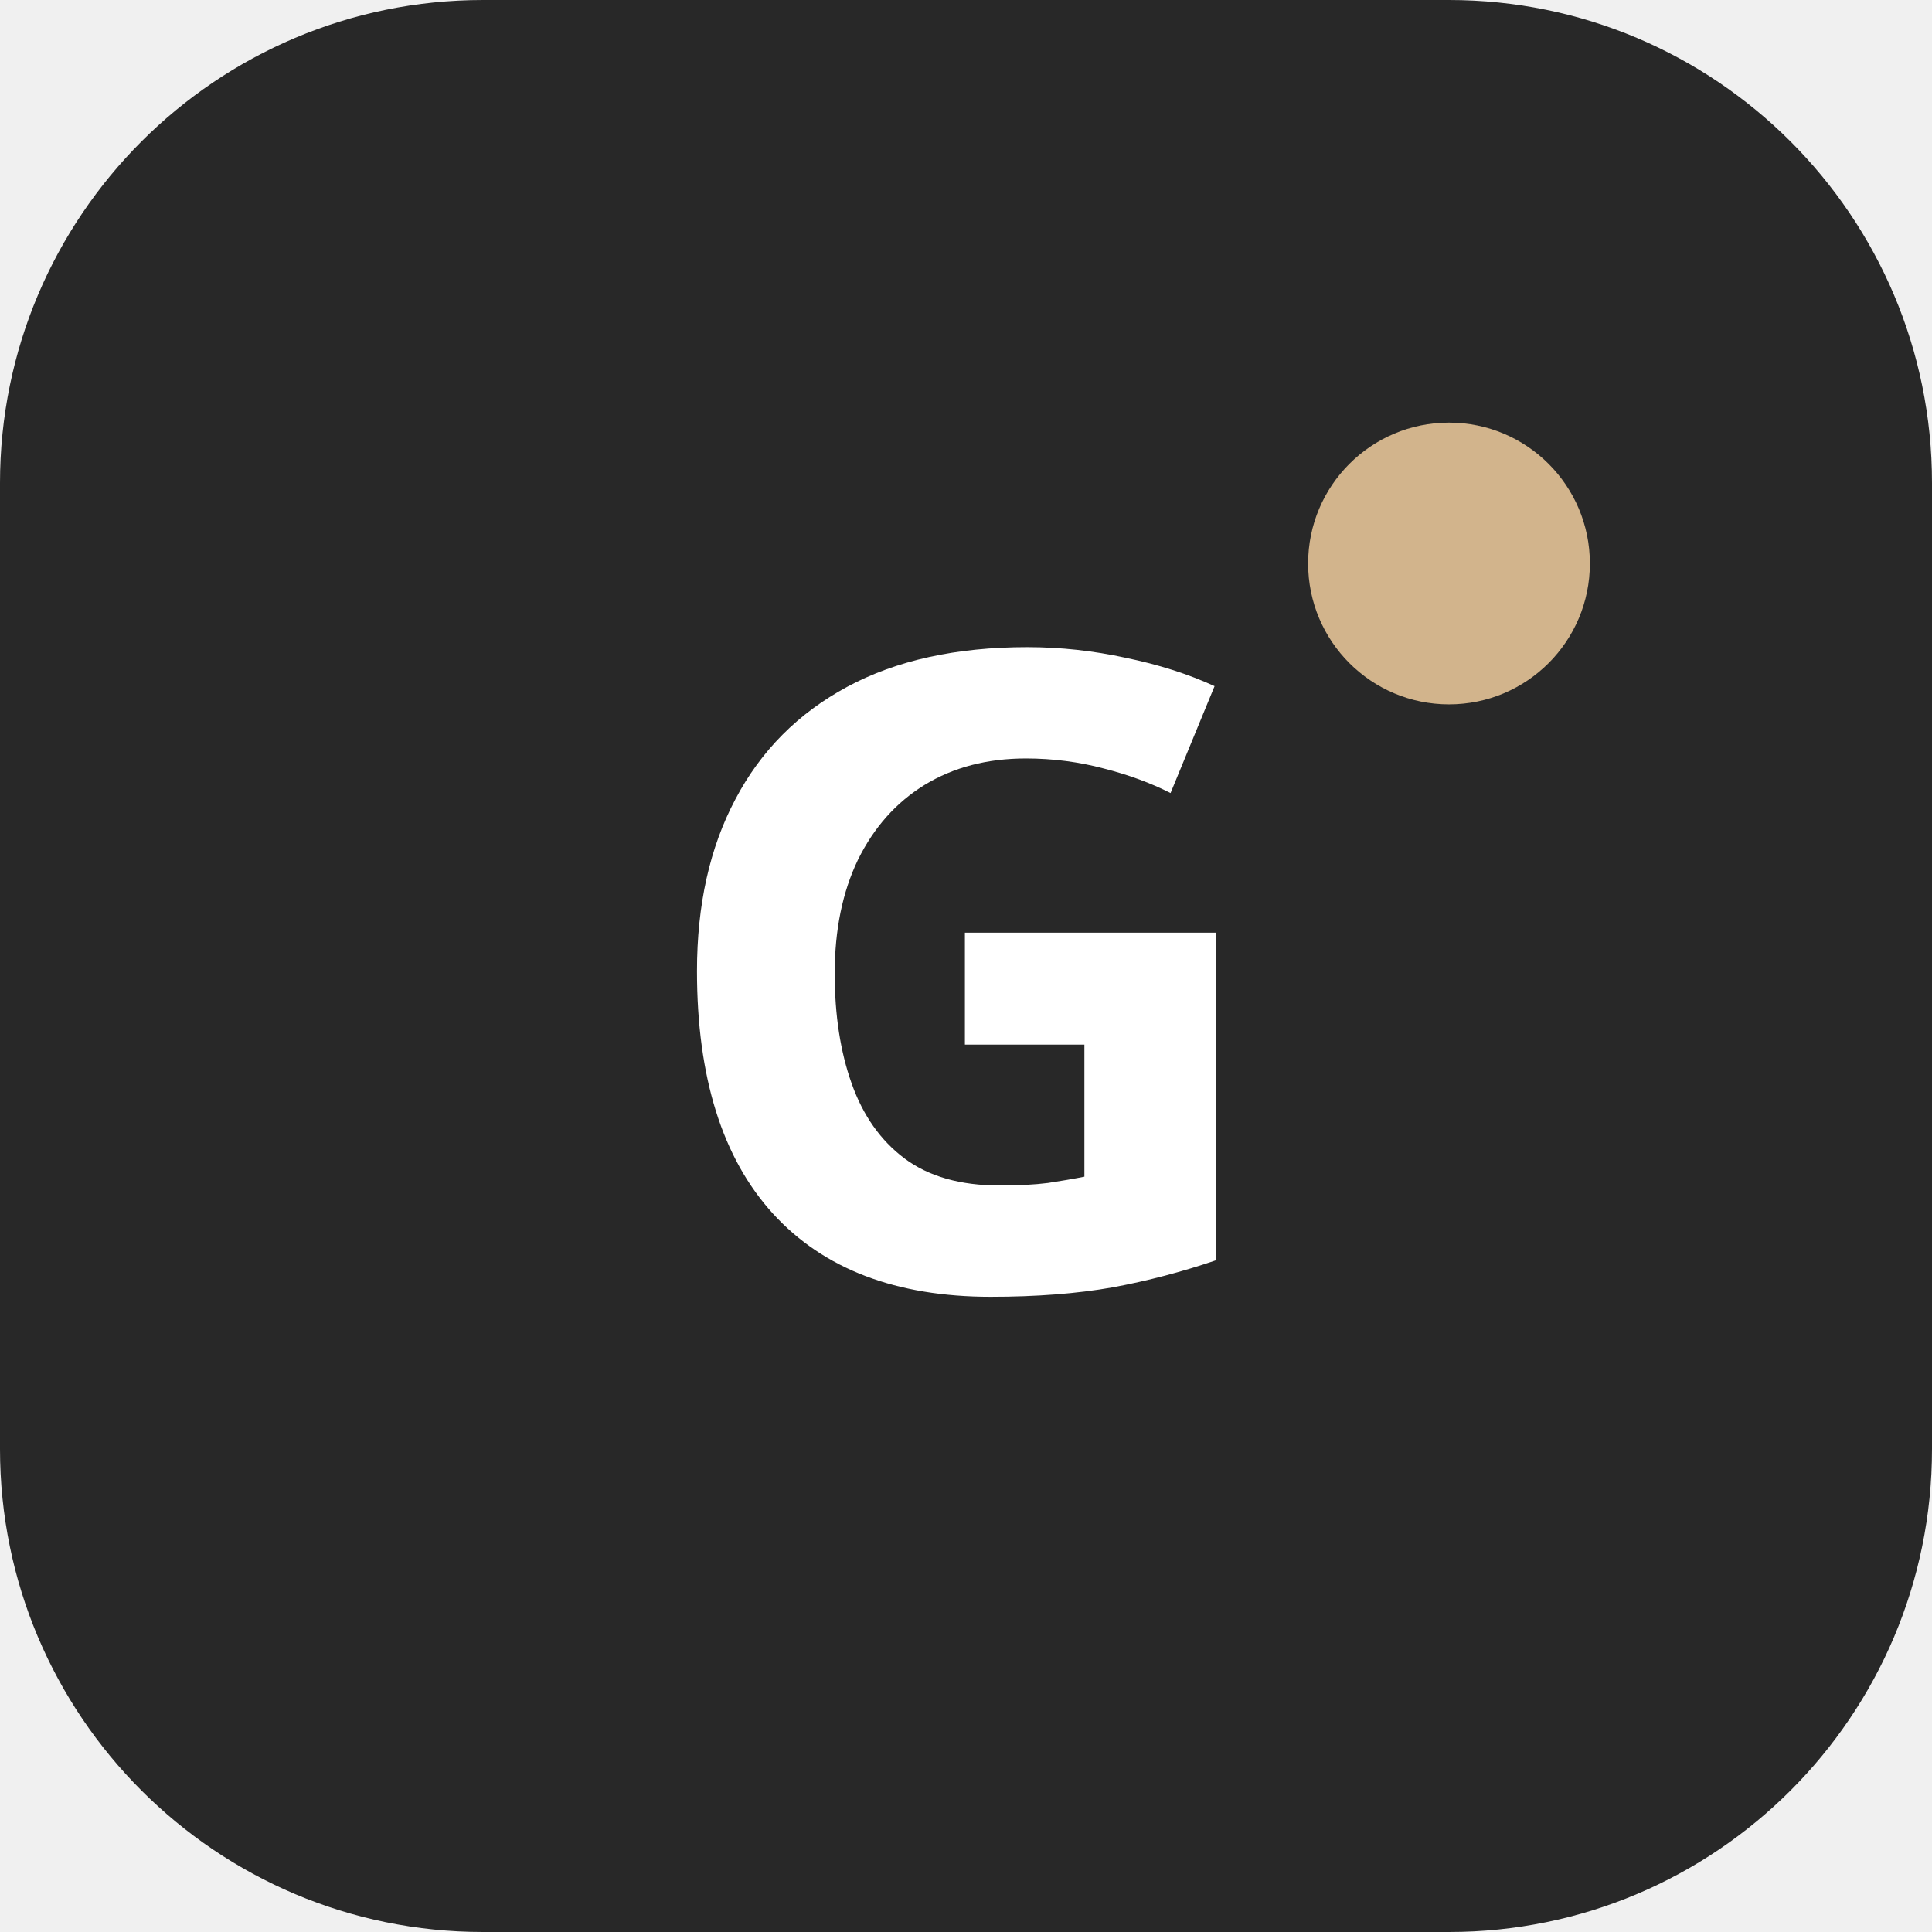
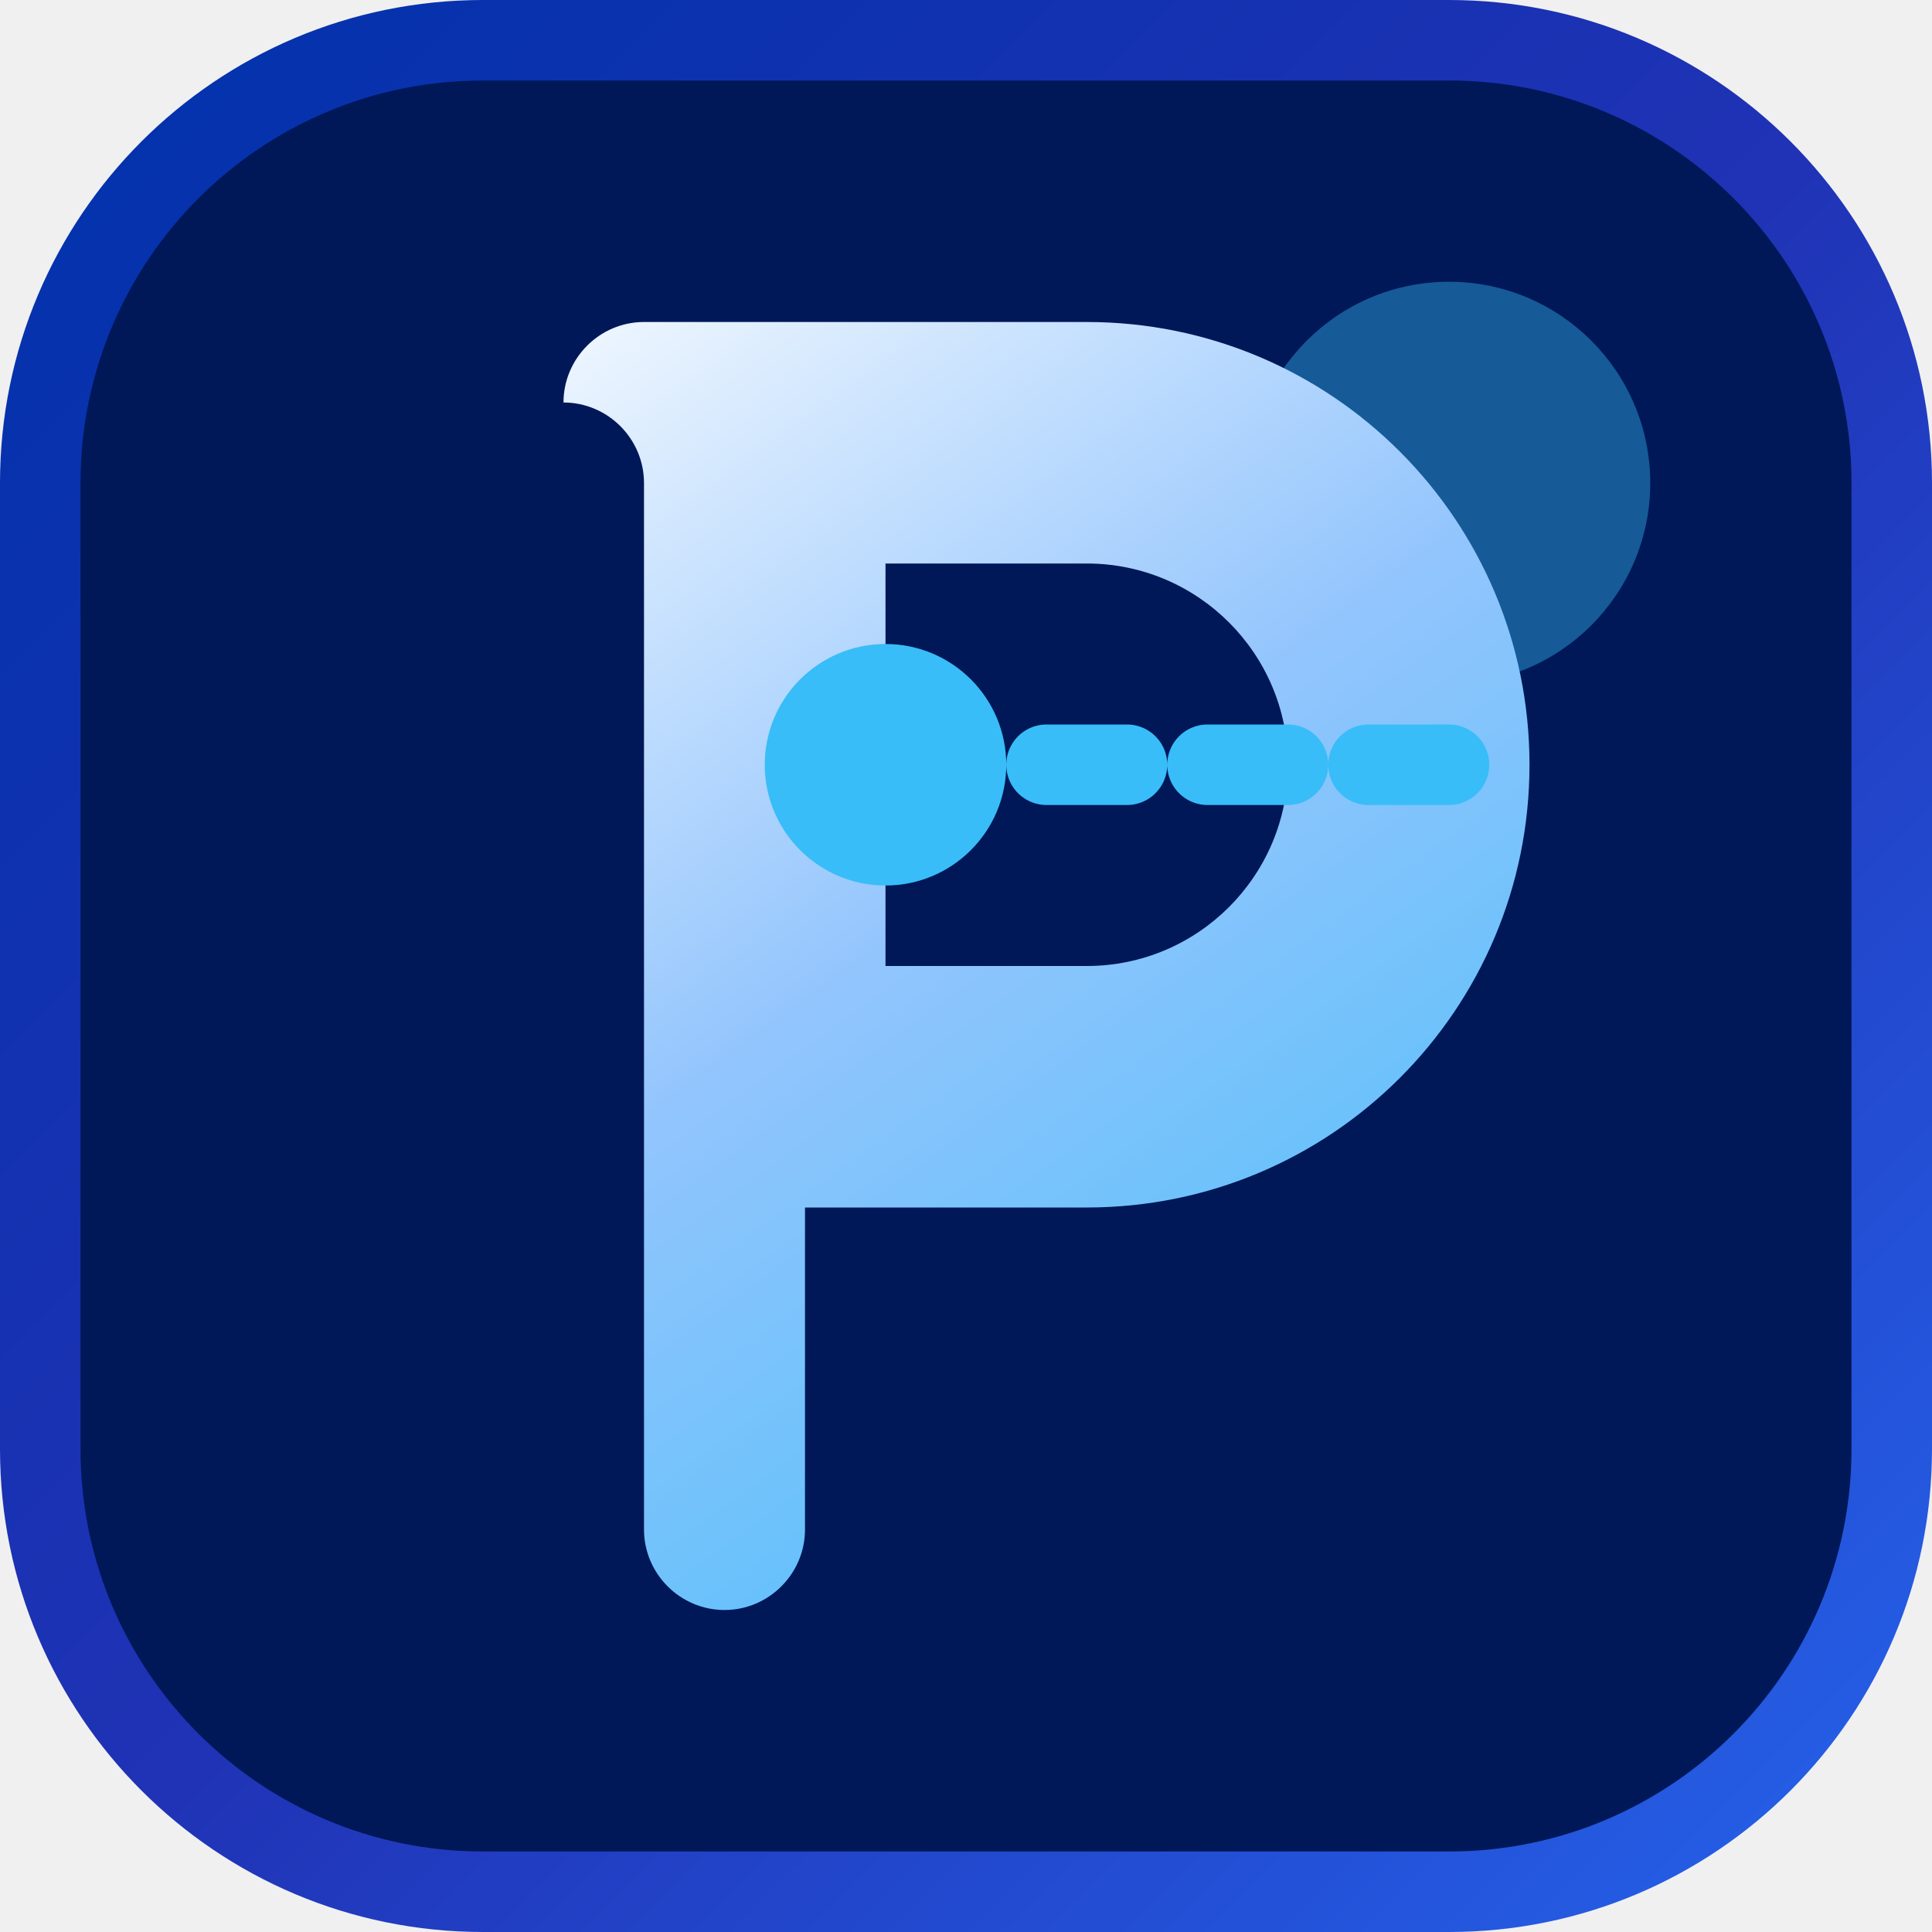
- <svg xmlns="http://www.w3.org/2000/svg" viewBox="0 0 48 48" fill="none" role="img" aria-label="Gravurtastisch">
-   <rect width="48" height="48" rx="12" fill="#282828" />
-   <text x="24" y="32" text-anchor="middle" fill="#FFFFFF" font-family="Montserrat, Geist, system-ui, sans-serif" font-size="22" font-weight="800" letter-spacing="-1">G</text>
-   <circle cx="36" cy="14" r="3.5" fill="#D2B48C" />
+ <svg xmlns="http://www.w3.org/2000/svg" viewBox="0 0 48 48" fill="none" role="img" aria-label="Printomation">
+   <defs>
+     <linearGradient id="p-bg-grad" x1="0" y1="0" x2="48" y2="48" gradientUnits="userSpaceOnUse">
+       <stop stop-color="#0032ab" />
+       <stop offset="0.5" stop-color="#2032b5" />
+       <stop offset="1" stop-color="#2563eb" />
+     </linearGradient>
+     <linearGradient id="p-stem-grad" x1="12" y1="6" x2="38" y2="42" gradientUnits="userSpaceOnUse">
+       <stop stop-color="#ffffff" />
+       <stop offset="0.45" stop-color="#93c5fd" />
+       <stop offset="1" stop-color="#38bdf8" />
+     </linearGradient>
+   </defs>
+   <rect width="48" height="48" rx="12" fill="url(#p-bg-grad)" />
+   <rect x="2" y="2" width="44" height="44" rx="10" fill="#001858" />
+   <circle cx="36" cy="12" r="5" fill="#38bdf8" opacity="0.4" />
+   <path d="M14 10C14 8.9 14.9 8 16 8H27C33.08 8 38 12.92 38 19C38 25.08 33.08 30 27 30H20V38C20 39.1 19.1 40 18 40C16.9 40 16 39.1 16 38V12C16 10.9 15.1 10 14 10Z" fill="url(#p-stem-grad)" />
+   <path d="M22 14H27C29.76 14 32 16.24 32 19C32 21.76 29.76 24 27 24H22V14Z" fill="#001858" />
+   <circle cx="22" cy="19" r="3" fill="#38bdf8" />
+   <path d="M22 19L36 19" stroke="#38bdf8" stroke-width="2" stroke-linecap="round" stroke-dasharray="2 2" />
</svg>
